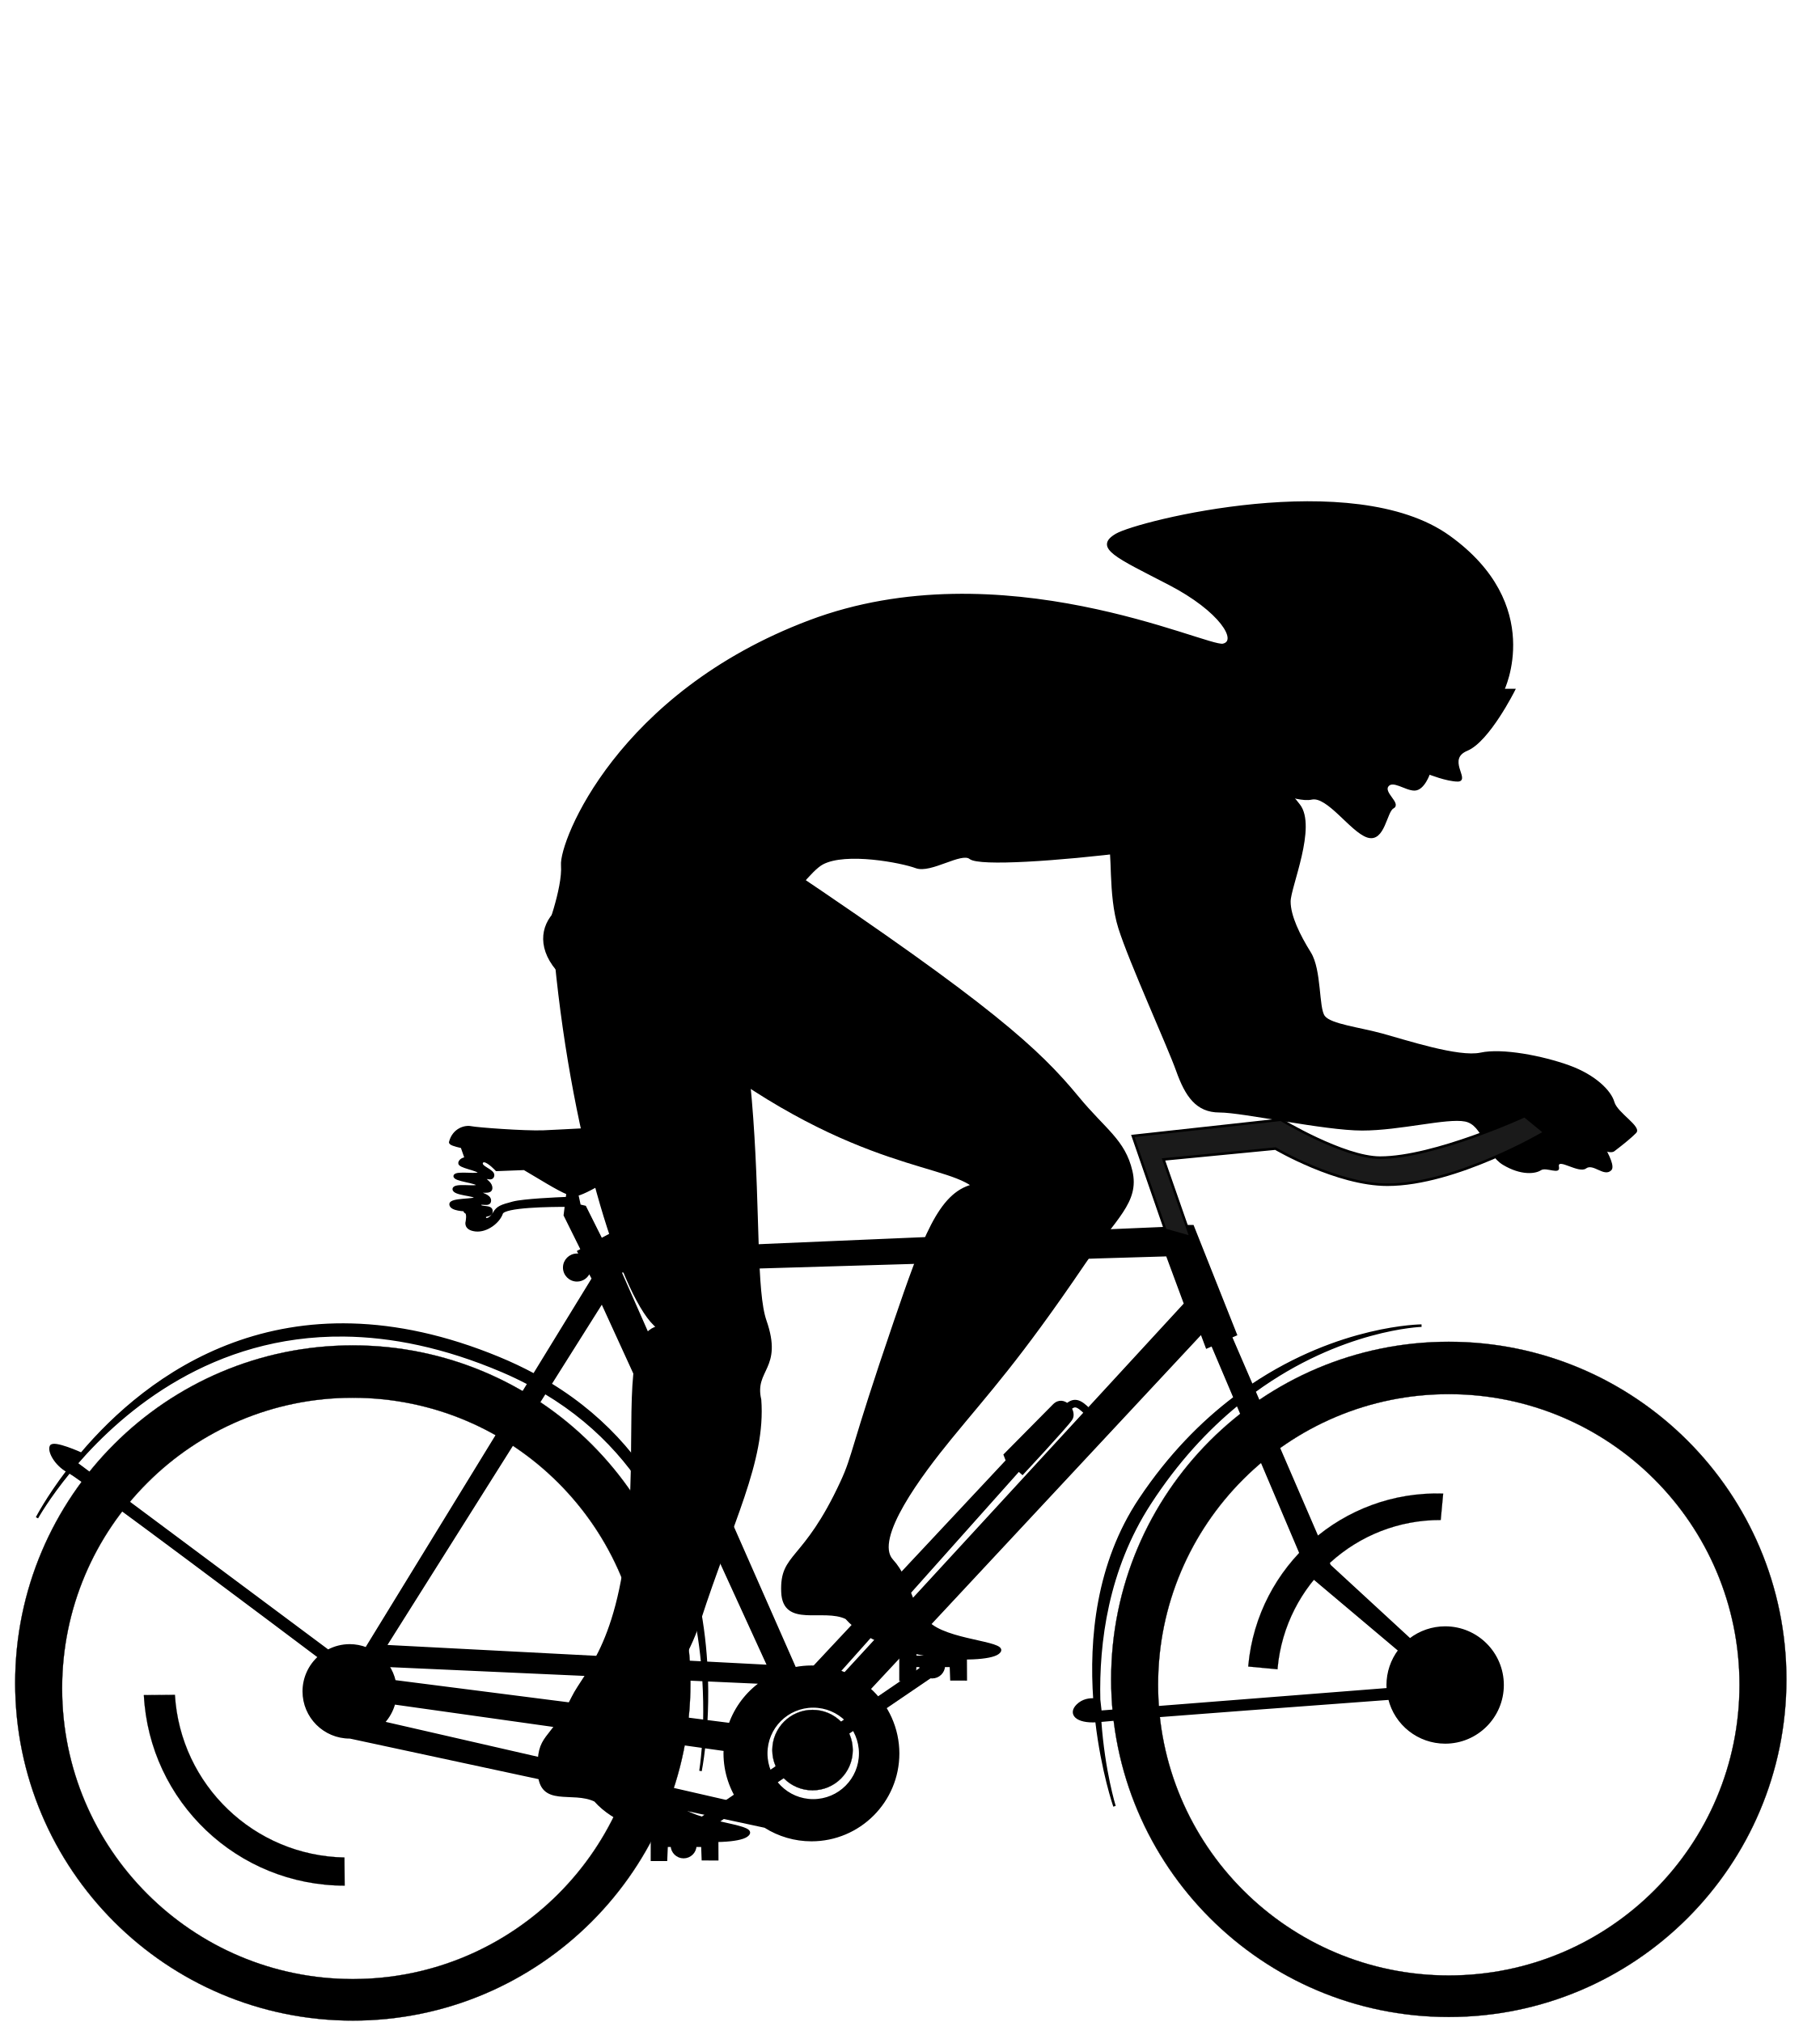
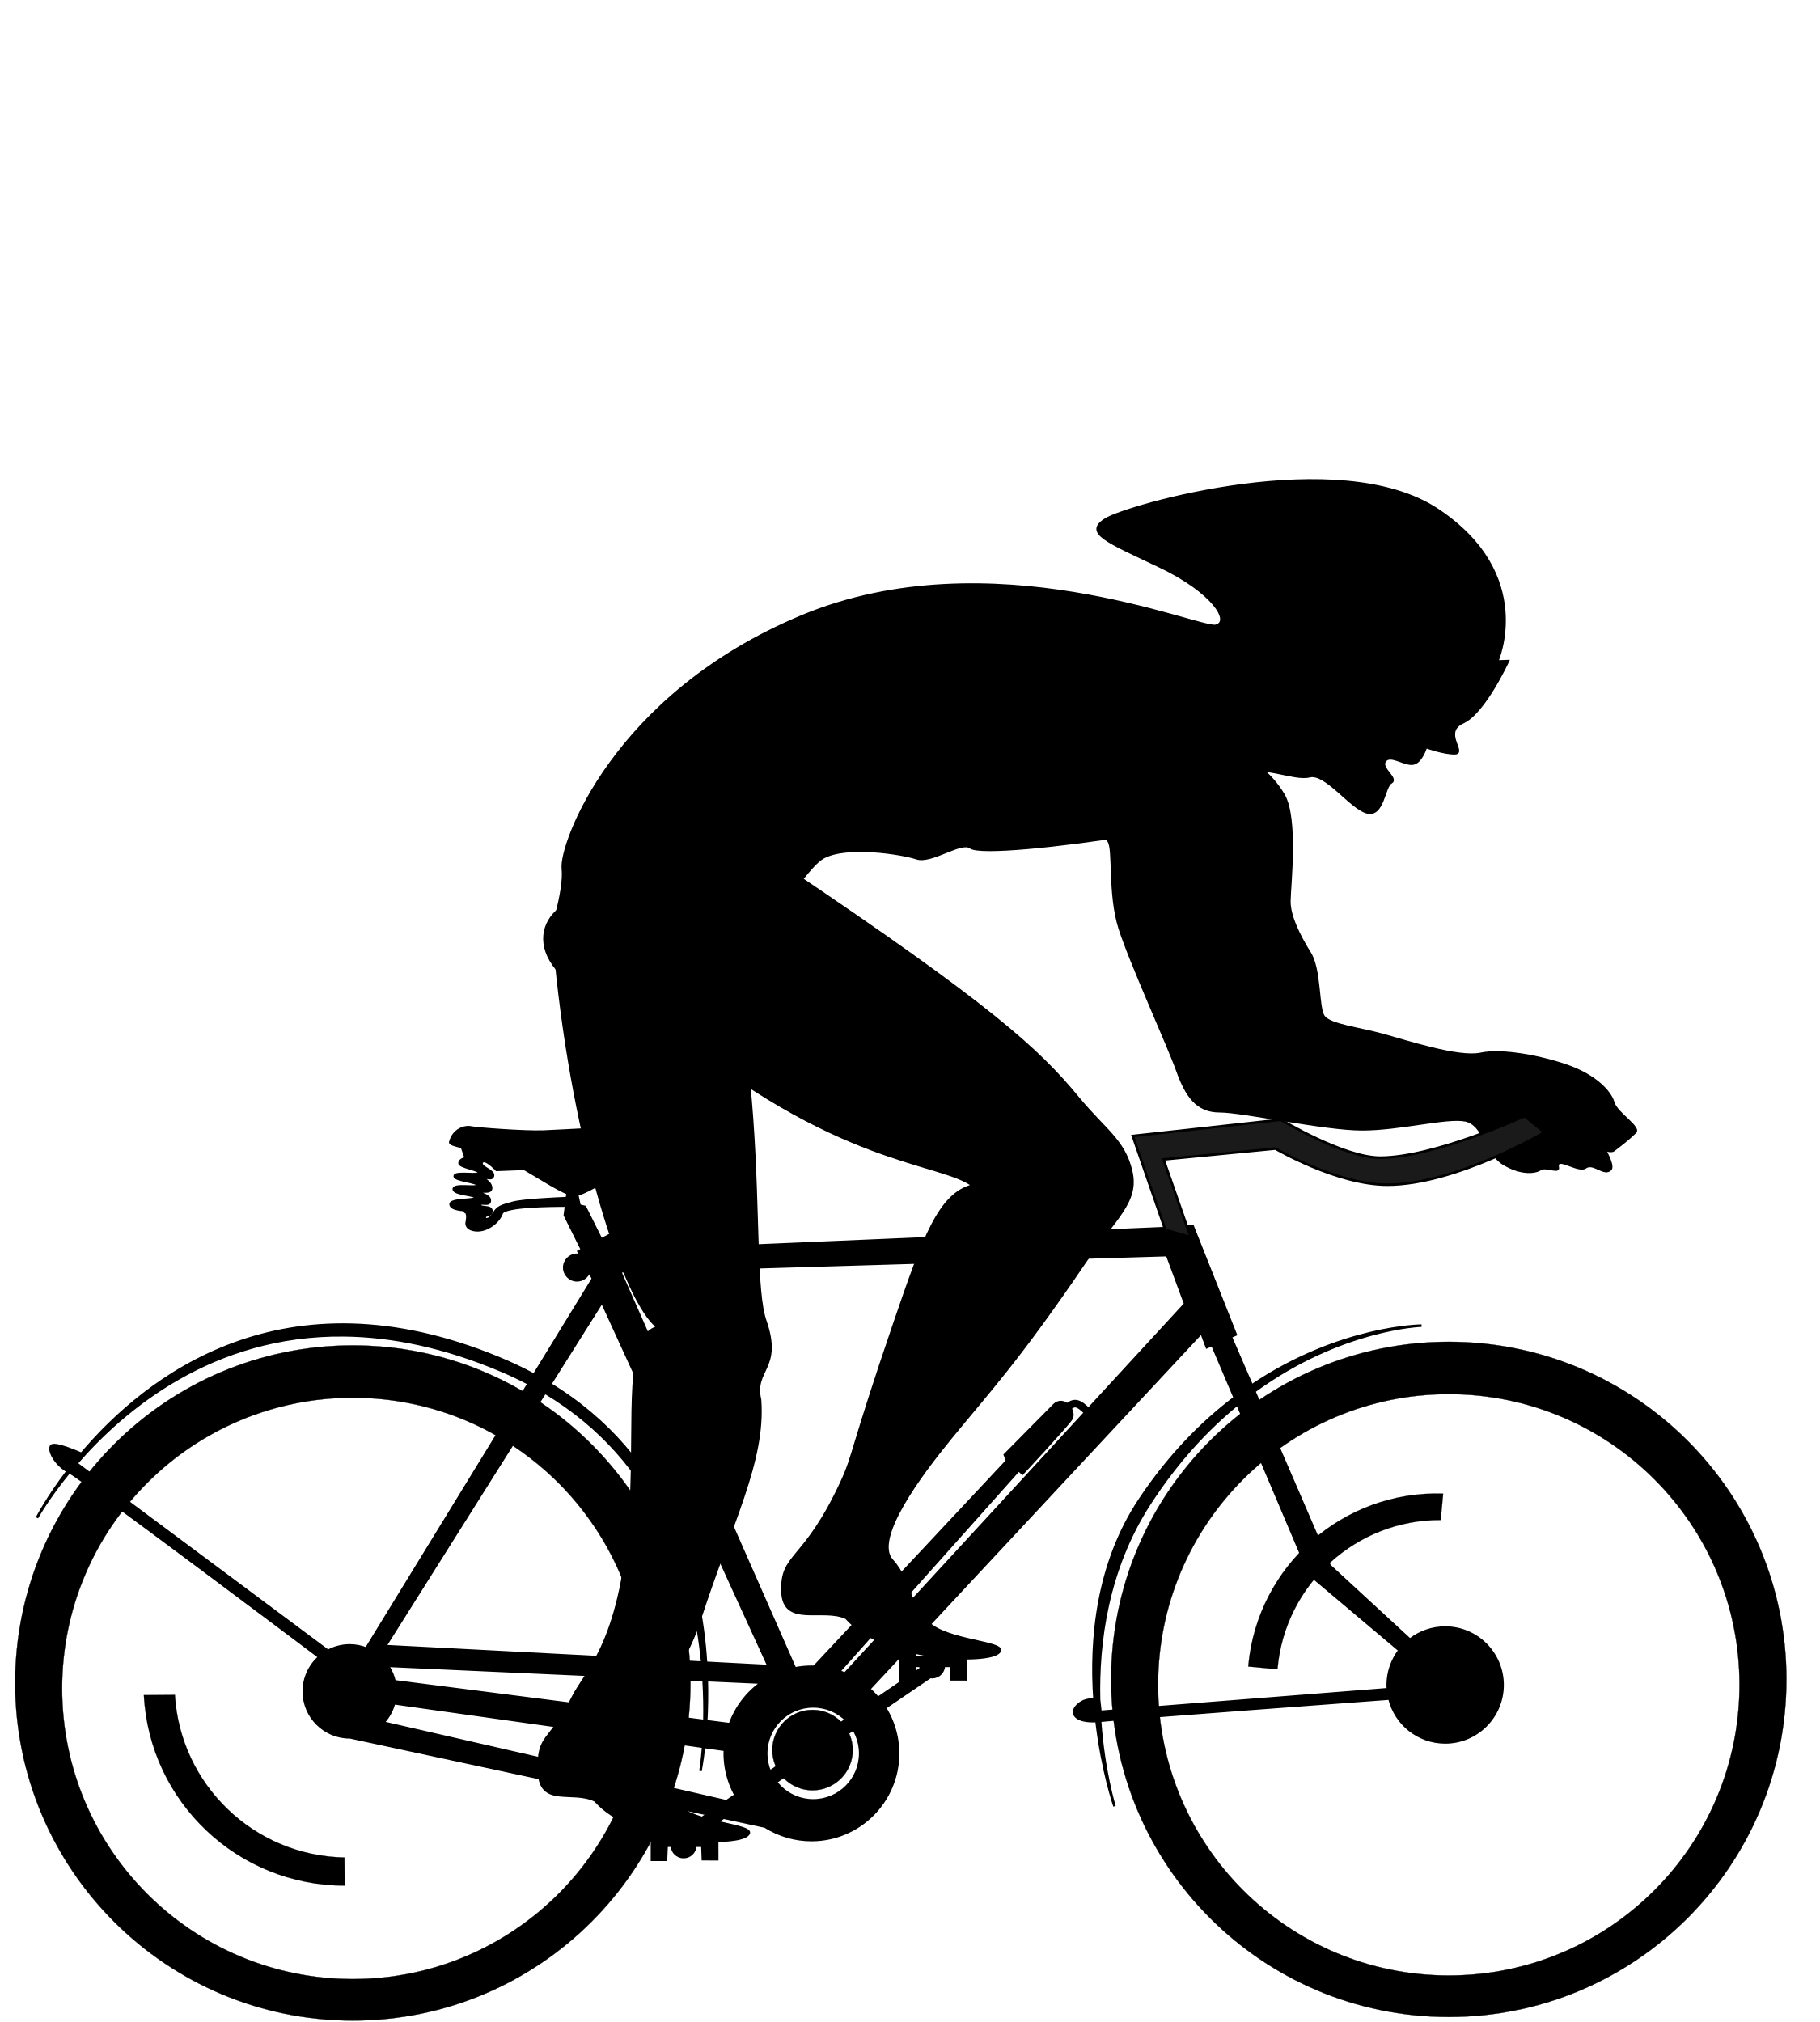
<svg xmlns="http://www.w3.org/2000/svg" width="720" height="800" viewBox="0 0 190.5 211.667" version="1.1" id="svg8">
  <defs id="defs2" />
  <g id="layer1" transform="translate(0,-85.33331)">
    <path style="fill:#000000;stroke:#000000;stroke-width:0.265px;stroke-linecap:butt;stroke-linejoin:miter;stroke-opacity:1" d="m 101.071,257.445 -1.466,0.015 -0.004,1.321 h -1.204 a 1.226,1.226 0 0 0 -0.83,-0.327 1.226,1.226 0 0 0 -0.831,0.327 h -0.943 v -1.27 l -1.533,0.011 -0.004,3.663 h 1.47 l 0.063,-1.47 h 0.554 a 1.226,1.226 0 0 0 1.225,1.19 1.226,1.226 0 0 0 1.224,-1.19 h 0.743 l 0.051,1.411 1.501,0.004 z" id="path902-7" />
    <path style="fill:#000000;stroke:#000000;stroke-width:0.265px;stroke-linecap:butt;stroke-linejoin:miter;stroke-opacity:1" d="m 68.277,203.314 c -2.879,-0.025 -9.672,0.417 -11.426,0.476 -2.005,0.067 -6.916,-0.301 -7.55,-0.435 -0.635,-0.134 -1.826,0.203 -2.172,1.537 -0.046,0.177 0.465,0.334 1.217,0.503 l 0.42,1.2 c 0,0 -0.568,0.033 -0.668,0.468 -0.1,0.434 2.005,0.668 2.072,1.036 0.067,0.367 -2.472,-0.133 -2.572,0.334 -0.1,0.468 2.405,0.601 2.405,0.969 0,0.367 -2.472,-0.167 -2.505,0.401 -0.033,0.568 2.271,0.568 2.305,0.902 0.033,0.334 -2.673,0.1 -2.639,0.702 0.033,0.601 1.604,0.601 1.604,0.601 0,0 -0.267,0.1 0,0.234 0.267,0.134 0.1,0.969 0.1,0.969 0,0 -0.267,0.768 0.902,0.902 1.169,0.134 2.439,-0.868 2.739,-1.77 0.255,-0.766 5.184,-0.807 6.741,-0.803 l -0.126,1.004 1.79,3.611 -0.359,0.19 0.211,0.396 a 1.336,1.336 0 0 0 -0.372,-0.054 1.336,1.336 0 0 0 -1.336,1.336 1.336,1.336 0 0 0 1.336,1.336 1.336,1.336 0 0 0 1.273,-0.93 l 0.4,0.751 -6.17,10.069 c -1.155,-0.623 -2.38,-1.206 -3.682,-1.744 -22.554,-9.324 -36.899,1.981 -43.694,10.019 -0.07,-0.032 -2.92,-1.32 -3.184,-0.792 -0.258,0.516 0.482,1.903 1.737,2.599 -2.141,2.812 -3.204,4.885 -3.204,4.885 0,0 1.132,-2.044 3.38,-4.787 1.548,0.856 23.261,17.178 26.169,19.365 a 4.811,4.811 0 0 0 -1.623,3.595 4.811,4.811 0 0 0 4.811,4.811 4.811,4.811 0 0 0 0.026,-10e-4 l 43.443,9.342 a 9.071,9.071 0 0 0 4.858,1.413 9.071,9.071 0 0 0 9.071,-9.07 9.071,9.071 0 0 0 -3.019,-6.743 l 34.769,-37.292 0.567,1.512 0.565,-0.247 2.347,5.531 c -3.396,2.57 -6.824,6.012 -9.907,10.632 -4.502,6.744 -5.204,14.673 -4.765,20.969 -0.474,-0.033 -1.205,0.034 -1.784,0.613 -0.88,0.88 -0.103,1.759 1.994,1.638 0.612,5.26 1.882,8.919 1.882,8.919 0,0 -1.138,-3.646 -1.51,-8.95 0.014,-0.001 0.026,-0.002 0.04,-0.003 2.311,-0.257 28.153,-2.165 30.248,-2.319 a 6.01,6.01 0 0 0 5.833,4.588 6.01,6.01 0 0 0 6.01,-6.01 6.01,6.01 0 0 0 -6.01,-6.01 6.01,6.01 0 0 0 -3.686,1.266 l -8.406,-7.749 -7.881,-18.251 c 9.082,-6.622 17.501,-6.875 17.501,-6.875 0,0 -8.512,0.033 -17.766,6.261 l -2.201,-5.098 0.52,-0.228 -4.505,-11.339 h -2.803 l 0.126,0.189 -57.641,2.457 -0.756,-1.701 -0.834,0.441 -1.705,-3.41 -0.568,-0.134 -0.248,-1.149 c 1.402,-0.346 4.758,-2.728 7.23,-3.428 2.636,-0.746 5.717,-1.288 5.446,-1.871 -0.398,-0.855 -2.038,-1.537 -3.842,-1.737 -0.226,-0.025 -0.557,-0.038 -0.968,-0.041 z m -17.587,3.558 c 0.467,0.044 1.283,0.927 1.283,0.927 l 2.9,-0.112 c 1.665,0.973 3.457,2.118 4.536,2.561 l -0.064,0.51 c -1.093,0.043 -4.561,0.199 -5.635,0.482 -1.27,0.334 -1.637,0.468 -2.005,1.103 -0.367,0.635 -0.935,0.802 -0.968,0.434 -0.033,-0.367 0.701,-0.067 0.701,-0.668 0,-0.601 -1.169,-0.234 -1.203,-0.635 -0.033,-0.401 1.002,0.167 1.036,-0.434 0.033,-0.601 -0.969,-0.668 -1.002,-0.902 -0.033,-0.234 1.102,0.167 1.136,-0.401 0.033,-0.568 -0.601,-0.802 -0.668,-1.069 -0.067,-0.267 0.768,0.301 0.869,-0.267 0.1,-0.568 -1.47,-0.868 -1.169,-1.403 0.056,-0.1 0.146,-0.135 0.254,-0.125 z m 71.473,9.849 1.89,5.103 -35.613,38.703 a 9.071,9.071 0 0 0 -3.507,-0.715 9.071,9.071 0 0 0 -1.725,0.169 L 64.9,218.423 Z m -59.154,4.914 17.435,38.104 -6.546,-0.341 c -0.566,-9.095 -3.845,-21.559 -16.302,-29.168 z m -27.019,3.48 c 4.961,0.051 10.501,1.143 16.622,3.754 0.95,0.405 1.853,0.84 2.721,1.296 l -16.893,27.567 -0.098,0.176 a 4.811,4.811 0 0 0 -1.738,-0.33 4.811,4.811 0 0 0 -2.269,0.573 L 8.004,238.531 C 12.916,232.849 22.217,224.973 35.991,225.115 Z m 21.048,6.001 c 12.059,7.21 15.61,19.324 16.465,28.262 l -33.177,-1.726 z m 72.489,1.224 7.565,17.833 9.392,7.916 a 6.01,6.01 0 0 0 -1.231,3.632 6.01,6.01 0 0 0 0.017,0.444 l -30.088,2.363 -0.134,-1.203 c 0,0 -0.007,-10e-4 -0.007,-0.002 -0.15,-6.063 0.845,-13.712 5.286,-20.578 2.873,-4.443 6.047,-7.826 9.2,-10.405 z m -121.176,5.382 c -0.188,0.225 -0.366,0.446 -0.542,0.665 l -0.07,-0.053 z m 32.245,21.989 33.048,1.489 c 0.094,1.576 0.112,3.023 0.085,4.286 l -32.437,-4.151 a 4.811,4.811 0 0 0 -0.696,-1.624 z m 33.384,1.504 5.729,0.258 a 9.071,9.071 0 0 0 -3.309,4.354 l -2.482,-0.317 c 0.072,-1.263 0.104,-2.714 0.062,-4.295 z m -32.734,2.415 32.352,4.558 c -0.123,1.589 -0.278,2.532 -0.278,2.532 0,0 0.19,-0.936 0.369,-2.518 l 2.184,0.307 a 9.071,9.071 0 0 0 -0.013,0.374 9.071,9.071 0 0 0 1.781,5.381 l -37.52,-8.602 a 4.811,4.811 0 0 0 1.124,-2.032 z m 43.874,0.333 a 4.919,4.919 0 0 1 4.919,4.92 4.919,4.919 0 0 1 -4.919,4.919 4.919,4.919 0 0 1 -4.92,-4.919 4.919,4.919 0 0 1 4.92,-4.92 z" id="path828" />
    <path style="fill:#000000;stroke:#000000;stroke-width:0.265px;stroke-linecap:butt;stroke-linejoin:miter;stroke-opacity:1" d="m 97.154,259.489 -26.322,17.956 0.863,0.912 26.585,-18.092 z" id="path896" />
    <path style="fill:#000000;stroke:#000000;stroke-width:0.265px;stroke-linecap:butt;stroke-linejoin:miter;stroke-opacity:1" d="m 84.313,260.785 21.098,-22.545 -0.235,-0.613 5.132,-5.187 c 1.056,-1.068 2.368,0.636 1.801,1.465 -0.554,0.81 -5.086,5.672 -5.086,5.672 l -0.393,-0.346 -20.179,22.623 z" id="path1023" />
    <path style="fill:#000000;stroke:#000000;stroke-width:0.265px;stroke-linecap:butt;stroke-linejoin:miter;stroke-opacity:1" d="m 66.634,168.573 c 0,0 -8.738,8.414 -7.093,11.325 -3.968,1.842 -5.123,8.623 10.226,12.709 17.678,14.81 28.608,14.245 32.064,16.833 -3.501,0.873 -5.154,5.487 -8.177,14.324 -4.598,13.441 -4.228,13.83 -5.558,16.706 -3.946,8.533 -6.359,7.433 -6.194,11.521 0.147,3.653 4.278,1.543 6.682,2.713 3.926,4.458 14.301,4.782 15.843,3.69 1.542,-1.092 -4.514,-1.122 -6.924,-2.89 -2.41,-1.767 -2.086,-4.584 -4.142,-6.833 -2.056,-2.249 3.059,-9.043 6.125,-12.793 4.018,-4.915 7.102,-8.174 13.975,-18.3 3.241,-4.774 5.692,-6.42 4.94,-9.64 -0.752,-3.219 -2.776,-4.29 -5.596,-7.712 -4.104,-4.98 -9.117,-9.602 -30.591,-24.03 -1.696,-2.133 2.27,-26.103 -15.581,-7.622 z" id="path1095" />
    <circle style="opacity:1;vector-effect:none;fill:#000000;fill-opacity:1;fill-rule:evenodd;stroke:#000000;stroke-width:0.026;stroke-linecap:butt;stroke-linejoin:miter;stroke-miterlimit:15.2;stroke-dasharray:none;stroke-dashoffset:0;stroke-opacity:1" id="path898" cx="85.048" cy="268.536" r="4.209" />
    <path style="opacity:1;vector-effect:none;fill:#000000;fill-opacity:1;fill-rule:evenodd;stroke:#000000;stroke-width:0.027;stroke-linecap:butt;stroke-linejoin:miter;stroke-miterlimit:15.2;stroke-dasharray:none;stroke-dashoffset:0;stroke-opacity:1" d="m 36.929,226.172 a 35.34,35.34 0 0 0 -35.34,35.34 35.34,35.34 0 0 0 35.34,35.34 35.34,35.34 0 0 0 35.34,-35.34 35.34,35.34 0 0 0 -35.34,-35.34 z m 0,5.479 A 30.428,30.428 0 0 1 67.358,262.079 30.428,30.428 0 0 1 36.929,292.507 30.428,30.428 0 0 1 6.501,262.079 30.428,30.428 0 0 1 36.929,231.65 Z" id="path830-8" />
    <path style="opacity:1;vector-effect:none;fill:#000000;fill-opacity:1;fill-rule:evenodd;stroke:#000000;stroke-width:0.027;stroke-linecap:butt;stroke-linejoin:miter;stroke-miterlimit:15.2;stroke-dasharray:none;stroke-dashoffset:0;stroke-opacity:1" d="m 151.645,225.794 a 35.34,35.34 0 0 0 -35.34,35.34 35.34,35.34 0 0 0 35.34,35.34 35.34,35.34 0 0 0 35.34,-35.34 35.34,35.34 0 0 0 -35.34,-35.34 z m 0,5.479 a 30.428,30.428 0 0 1 30.429,30.428 30.428,30.428 0 0 1 -30.429,30.429 30.428,30.428 0 0 1 -30.429,-30.429 30.428,30.428 0 0 1 30.429,-30.428 z" id="path830" />
    <path style="fill:#000000;stroke:#000000;stroke-width:0.265px;stroke-linecap:butt;stroke-linejoin:miter;stroke-opacity:1" d="m 75.057,276.277 -1.466,0.015 -0.004,1.321 h -1.204 a 1.226,1.226 0 0 0 -0.83,-0.327 1.226,1.226 0 0 0 -0.831,0.327 H 69.778 v -1.27 l -1.533,0.011 -0.004,3.663 h 1.47 l 0.063,-1.47 h 0.554 a 1.226,1.226 0 0 0 1.225,1.19 1.226,1.226 0 0 0 1.224,-1.19 h 0.743 l 0.051,1.411 1.501,0.004 z" id="path902" />
    <path style="opacity:1;vector-effect:none;fill:#000000;fill-opacity:1;fill-rule:evenodd;stroke:#000000;stroke-width:0.015;stroke-linecap:butt;stroke-linejoin:miter;stroke-miterlimit:15.2;stroke-dasharray:none;stroke-dashoffset:0;stroke-opacity:1" d="m 130.664,259.657 a 19.845,19.845 0 0 0 -0.006,0.133 l 3.062,0.285 a 17.087,17.087 0 0 1 0.007,-0.133 17.087,17.087 0 0 1 17.073,-15.492 l 0.257,-2.766 a 19.845,19.845 0 0 0 -20.394,17.973 z" id="path830-0" />
    <path style="opacity:1;vector-effect:none;fill:#000000;fill-opacity:1;fill-rule:evenodd;stroke:#000000;stroke-width:0.016;stroke-linecap:butt;stroke-linejoin:miter;stroke-miterlimit:15.2;stroke-dasharray:none;stroke-dashoffset:0;stroke-opacity:1" d="m 15.058,262.781 a 21.047,21.047 0 0 0 21.018,19.943 l -0.022,-2.944 A 18.122,18.122 0 0 1 18.307,262.756 Z" id="path830-8-5" />
    <path style="fill:none;stroke:#000000;stroke-width:0.794;stroke-linecap:butt;stroke-linejoin:miter;stroke-miterlimit:4;stroke-dasharray:none;stroke-opacity:1" d="m 111.722,232.691 c 0.709,-0.661 1.134,-0.567 2.126,0.425" id="path1025" />
-     <path style="fill:#000000;stroke:#000000;stroke-width:0.265px;stroke-linecap:butt;stroke-linejoin:miter;stroke-opacity:1" d="m 57.151,183.271 c 0,0 1.89,-4.914 1.701,-7.371 -0.189,-2.457 5.859,-17.954 25.891,-25.513 20.033,-7.56 41.577,2.835 43.278,2.457 1.701,-0.378 -0.189,-3.591 -5.67,-6.426 -5.481,-2.835 -7.749,-3.78 -5.481,-5.103 2.268,-1.323 24.757,-6.993 34.774,0.189 10.016,7.182 5.67,16.064 5.67,16.064 h 1.134 c 0,0 -2.646,5.292 -4.914,6.237 -2.268,0.945 0.189,3.213 -0.945,3.213 -1.134,0 -3.024,-0.756 -3.024,-0.756 0,0 -0.567,1.701 -1.512,1.701 -0.945,0 -2.268,-1.134 -2.835,-0.378 -0.567,0.756 1.323,1.89 0.567,2.268 -0.756,0.378 -0.945,3.591 -2.646,3.024 -1.701,-0.567 -4.158,-4.347 -5.859,-3.969 -1.701,0.378 -5.292,-1.701 -7.371,-0.378 -2.079,1.323 -3.969,4.914 -11.528,5.859 -7.56,0.945 -15.875,1.512 -16.82,0.756 -0.945,-0.756 -4.158,1.512 -5.67,0.945 -1.512,-0.567 -7.371,-1.701 -9.827,-0.378 -2.457,1.323 -7.56,10.772 -13.985,10.772 -6.426,0 -7.371,0.567 -14.93,-3.213 z" id="path1091" />
+     <path style="fill:#000000;stroke:#000000;stroke-width:0.265px;stroke-linecap:butt;stroke-linejoin:miter;stroke-opacity:1" d="m 57.464,183.66 c 0,0 1.722,-4.975 1.45,-7.424 -0.272,-2.449 5.247,-18.142 25.012,-26.376 19.765,-8.234 41.65,1.425 43.337,0.989 1.687,-0.435 -0.311,-3.582 -5.884,-6.23 -5.574,-2.648 -7.872,-3.515 -5.65,-4.914 2.222,-1.399 24.506,-7.827 34.76,-0.989 10.254,6.838 6.211,15.863 6.211,15.863 l 1.133,-0.038 c 0,0 -2.465,5.378 -4.7,6.399 -2.235,1.021 0.298,3.205 -0.836,3.243 -1.133,0.038 -3.048,-0.653 -3.048,-0.653 0,0 -0.509,1.719 -1.453,1.751 -0.944,0.032 -2.305,-1.056 -2.846,-0.282 -0.541,0.775 1.386,1.844 0.643,2.247 -0.743,0.403 -0.823,3.621 -2.542,3.112 -1.719,-0.509 -4.303,-4.203 -5.99,-3.768 -1.687,0.435 -5.346,-1.521 -7.379,-0.128 -2.033,1.393 -3.8,5.045 -11.323,6.246 -7.523,1.2 -15.815,2.049 -16.785,1.325 -0.97,-0.724 -4.104,1.652 -5.634,1.136 -1.53,-0.515 -7.424,-1.45 -9.835,-0.045 -2.411,1.405 -7.19,11.022 -13.612,11.24 -6.422,0.218 -7.347,0.816 -15.03,-2.705 z" id="path1091" />
    <path style="fill:#000000;stroke:none;stroke-width:0.265px;stroke-linecap:butt;stroke-linejoin:miter;stroke-opacity:1" d="m 115.36,167.396 c 0,0 0,5.292 0.567,6.048 0.567,0.756 0,5.481 1.134,9.071 1.134,3.591 5.103,12.284 6.048,14.93 0.945,2.646 2.079,4.347 4.536,4.347 2.457,0 10.961,1.89 14.93,1.89 3.969,0 8.882,-1.323 10.772,-0.945 1.89,0.378 2.079,3.402 3.969,4.536 1.89,1.134 3.402,0.945 3.969,0.567 0.567,-0.378 2.079,0.567 1.89,-0.378 -0.189,-0.945 2.079,0.756 2.835,0.189 0.756,-0.567 1.89,0.945 2.646,0.189 0.756,-0.756 -2.268,-4.725 -2.646,-6.048 -0.378,-1.323 -2.268,-3.213 -5.481,-4.347 -3.213,-1.134 -8.126,-2.079 -10.772,-1.512 -2.646,0.567 -9.071,-1.512 -11.906,-2.268 -2.835,-0.756 -6.237,-1.134 -6.993,-2.079 -0.756,-0.945 -0.378,-5.481 -1.701,-7.56 -1.323,-2.079 -2.457,-4.347 -2.457,-6.048 0,-1.701 3.213,-8.882 1.134,-11.528 -2.079,-2.646 -7.749,-8.693 -12.473,0.945 z" id="path1097" />
-     <path style="fill:#000000;stroke:none;stroke-width:0.231px;stroke-linecap:butt;stroke-linejoin:miter;stroke-opacity:1" d="m 125.316,170.387 c 0,0 0,4.661 0.489,5.327 0.489,0.666 0,4.828 0.977,7.991 0.977,3.163 4.399,10.82 5.213,13.151 0.815,2.331 1.792,3.829 3.91,3.829 2.118,0 9.449,1.665 12.87,1.665 3.421,0 7.657,-1.165 9.286,-0.832 1.629,0.333 1.792,2.996 3.421,3.995 1.629,0.999 2.932,0.832 3.421,0.499 0.489,-0.333 1.792,0.499 1.629,-0.333 -0.163,-0.832 1.792,0.666 2.444,0.166 0.652,-0.499 1.629,-1.247 2.281,-1.912 0.652,-0.666 -1.955,-2.083 -2.281,-3.248 -0.326,-1.165 -1.955,-2.83 -4.724,-3.829 -2.769,-0.999 -7.005,-1.831 -9.286,-1.332 -2.281,0.499 -7.82,-1.332 -10.263,-1.998 -2.444,-0.666 -5.376,-0.999 -6.028,-1.831 -0.652,-0.832 -0.326,-4.828 -1.466,-6.659 -1.14,-1.831 -2.118,-3.829 -2.118,-5.327 0,-1.498 2.769,-7.824 0.977,-10.155 -1.792,-2.331 -6.679,-7.658 -10.752,0.832 z" id="path1097-4" />
+     <path style="fill:#000000;stroke:none;stroke-width:0.231px;stroke-linecap:butt;stroke-linejoin:miter;stroke-opacity:1" d="m 125.316,170.387 c 0,0 0,4.661 0.489,5.327 0.489,0.666 0,4.828 0.977,7.991 0.977,3.163 4.399,10.82 5.213,13.151 0.815,2.331 1.792,3.829 3.91,3.829 2.118,0 9.449,1.665 12.87,1.665 3.421,0 7.657,-1.165 9.286,-0.832 1.629,0.333 1.792,2.996 3.421,3.995 1.629,0.999 2.932,0.832 3.421,0.499 0.489,-0.333 1.792,0.499 1.629,-0.333 -0.163,-0.832 1.792,0.666 2.444,0.166 0.652,-0.499 1.629,-1.247 2.281,-1.912 0.652,-0.666 -1.955,-2.083 -2.281,-3.248 -0.326,-1.165 -1.955,-2.83 -4.724,-3.829 -2.769,-0.999 -7.005,-1.831 -9.286,-1.332 -2.281,0.499 -7.82,-1.332 -10.263,-1.998 -2.444,-0.666 -5.376,-0.999 -6.028,-1.831 -0.652,-0.832 -0.326,-4.828 -1.466,-6.659 -1.14,-1.831 -2.118,-3.829 -2.118,-5.327 0,-1.498 0.854,-8.684 -0.626,-11.224 -2.657,-4.559 -9.887,-7.925 -9.148,1.901 z" id="path1097-4" />
    <path style="fill:#1a1a1a;stroke:#000000;stroke-width:0.265px;stroke-linecap:butt;stroke-linejoin:miter;stroke-opacity:1" d="m 121.974,214.076 -3.402,-9.827 15.497,-1.701 c 0,0 6.572,3.969 10.394,3.969 5.67,0 15.119,-4.347 15.119,-4.347 l 2.079,1.701 c 0,0 -9.26,5.481 -16.442,5.481 -5.305,0 -11.717,-3.78 -11.717,-3.78 l -11.717,1.134 2.835,8.126 z" id="path1126" />
    <path style="fill:#000000;stroke:#000000;stroke-width:0.265px;stroke-linecap:butt;stroke-linejoin:miter;stroke-opacity:1" d="m 58.178,185.792 c 1.909,19.621 7.227,35.894 10.683,38.482 -3.501,0.873 -2.321,9.215 -2.831,18.6 -0.785,14.431 -4.701,17.334 -6.093,20.18 -2.342,4.791 -3.686,3.691 -3.521,7.779 0.147,3.653 3.477,1.811 5.88,2.98 3.926,4.458 14.301,4.782 15.843,3.69 1.542,-1.092 -4.514,-1.122 -6.924,-2.89 -2.41,-1.767 -2.086,-4.584 -4.142,-6.833 -2.056,-2.249 3.627,-5.048 6.125,-12.793 3.308,-10.258 6.838,-16.675 6.354,-23.129 -0.752,-3.219 2.302,-3.221 0.551,-8.247 -2.123,-6.093 1.574,-32.32 -9.477,-54.231 -2.865,-2.097 -9.146,7.126 -12.447,16.411 z" id="path1095-0" />
  </g>
</svg>
